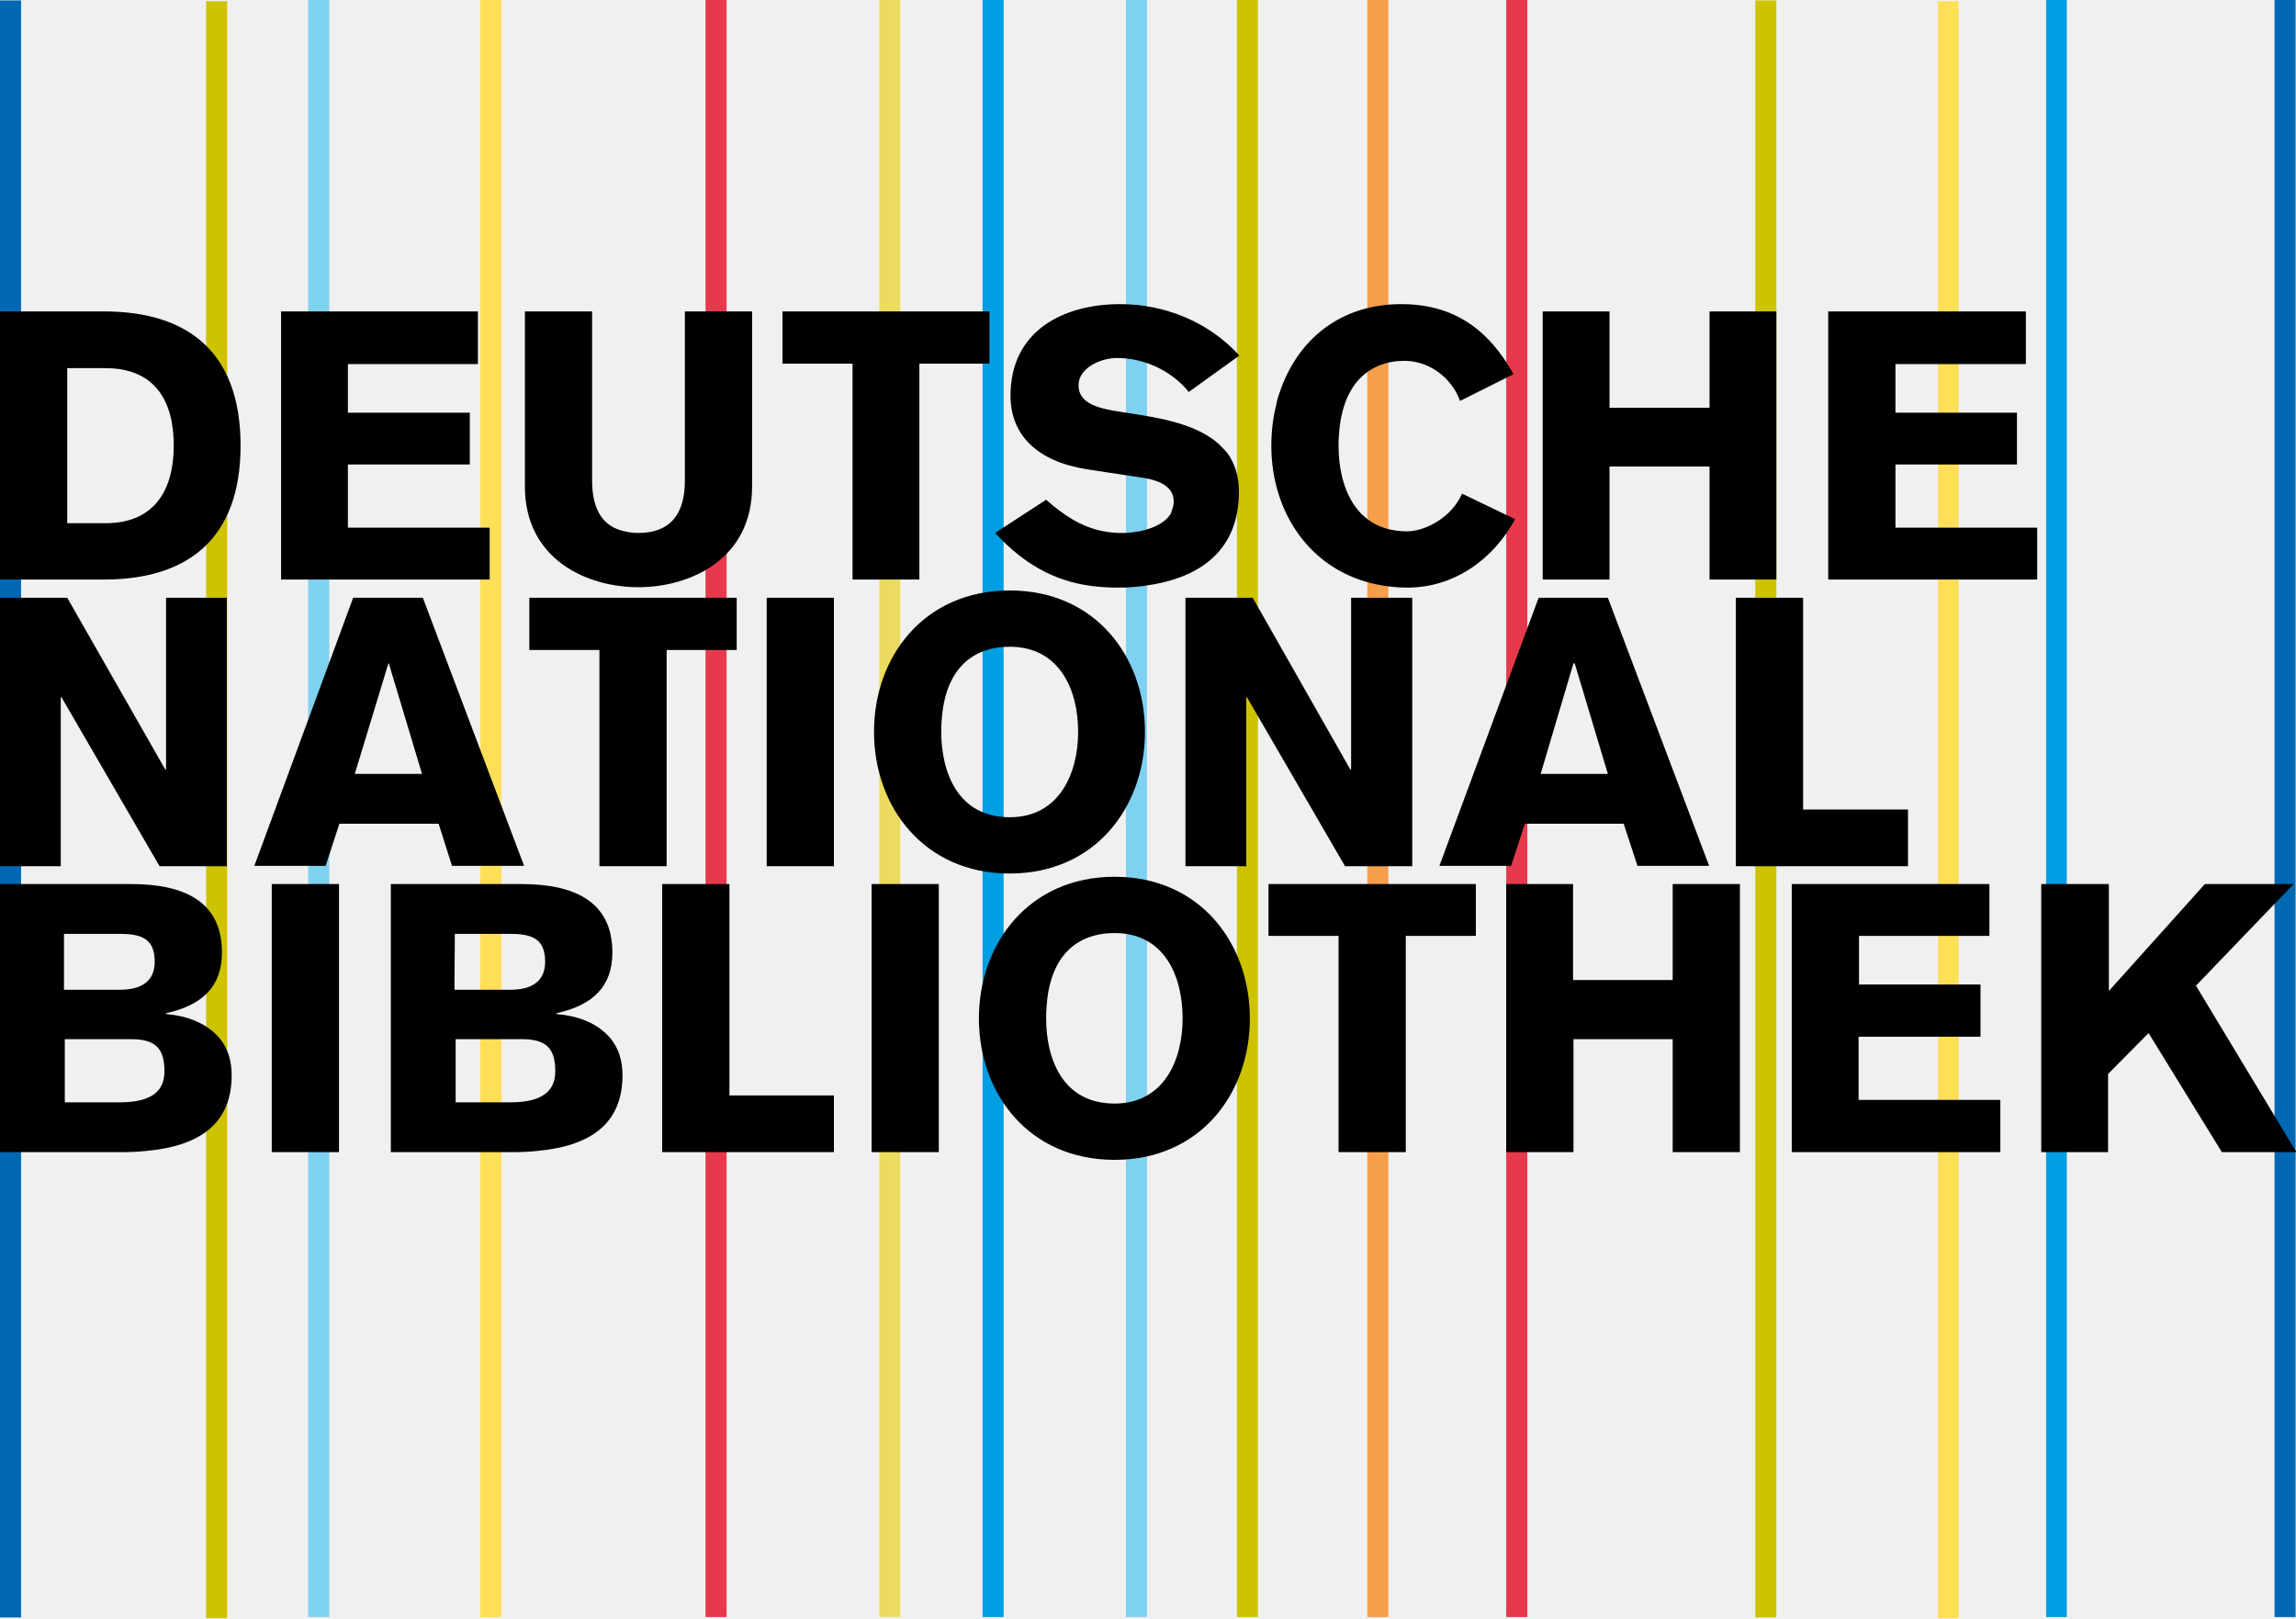
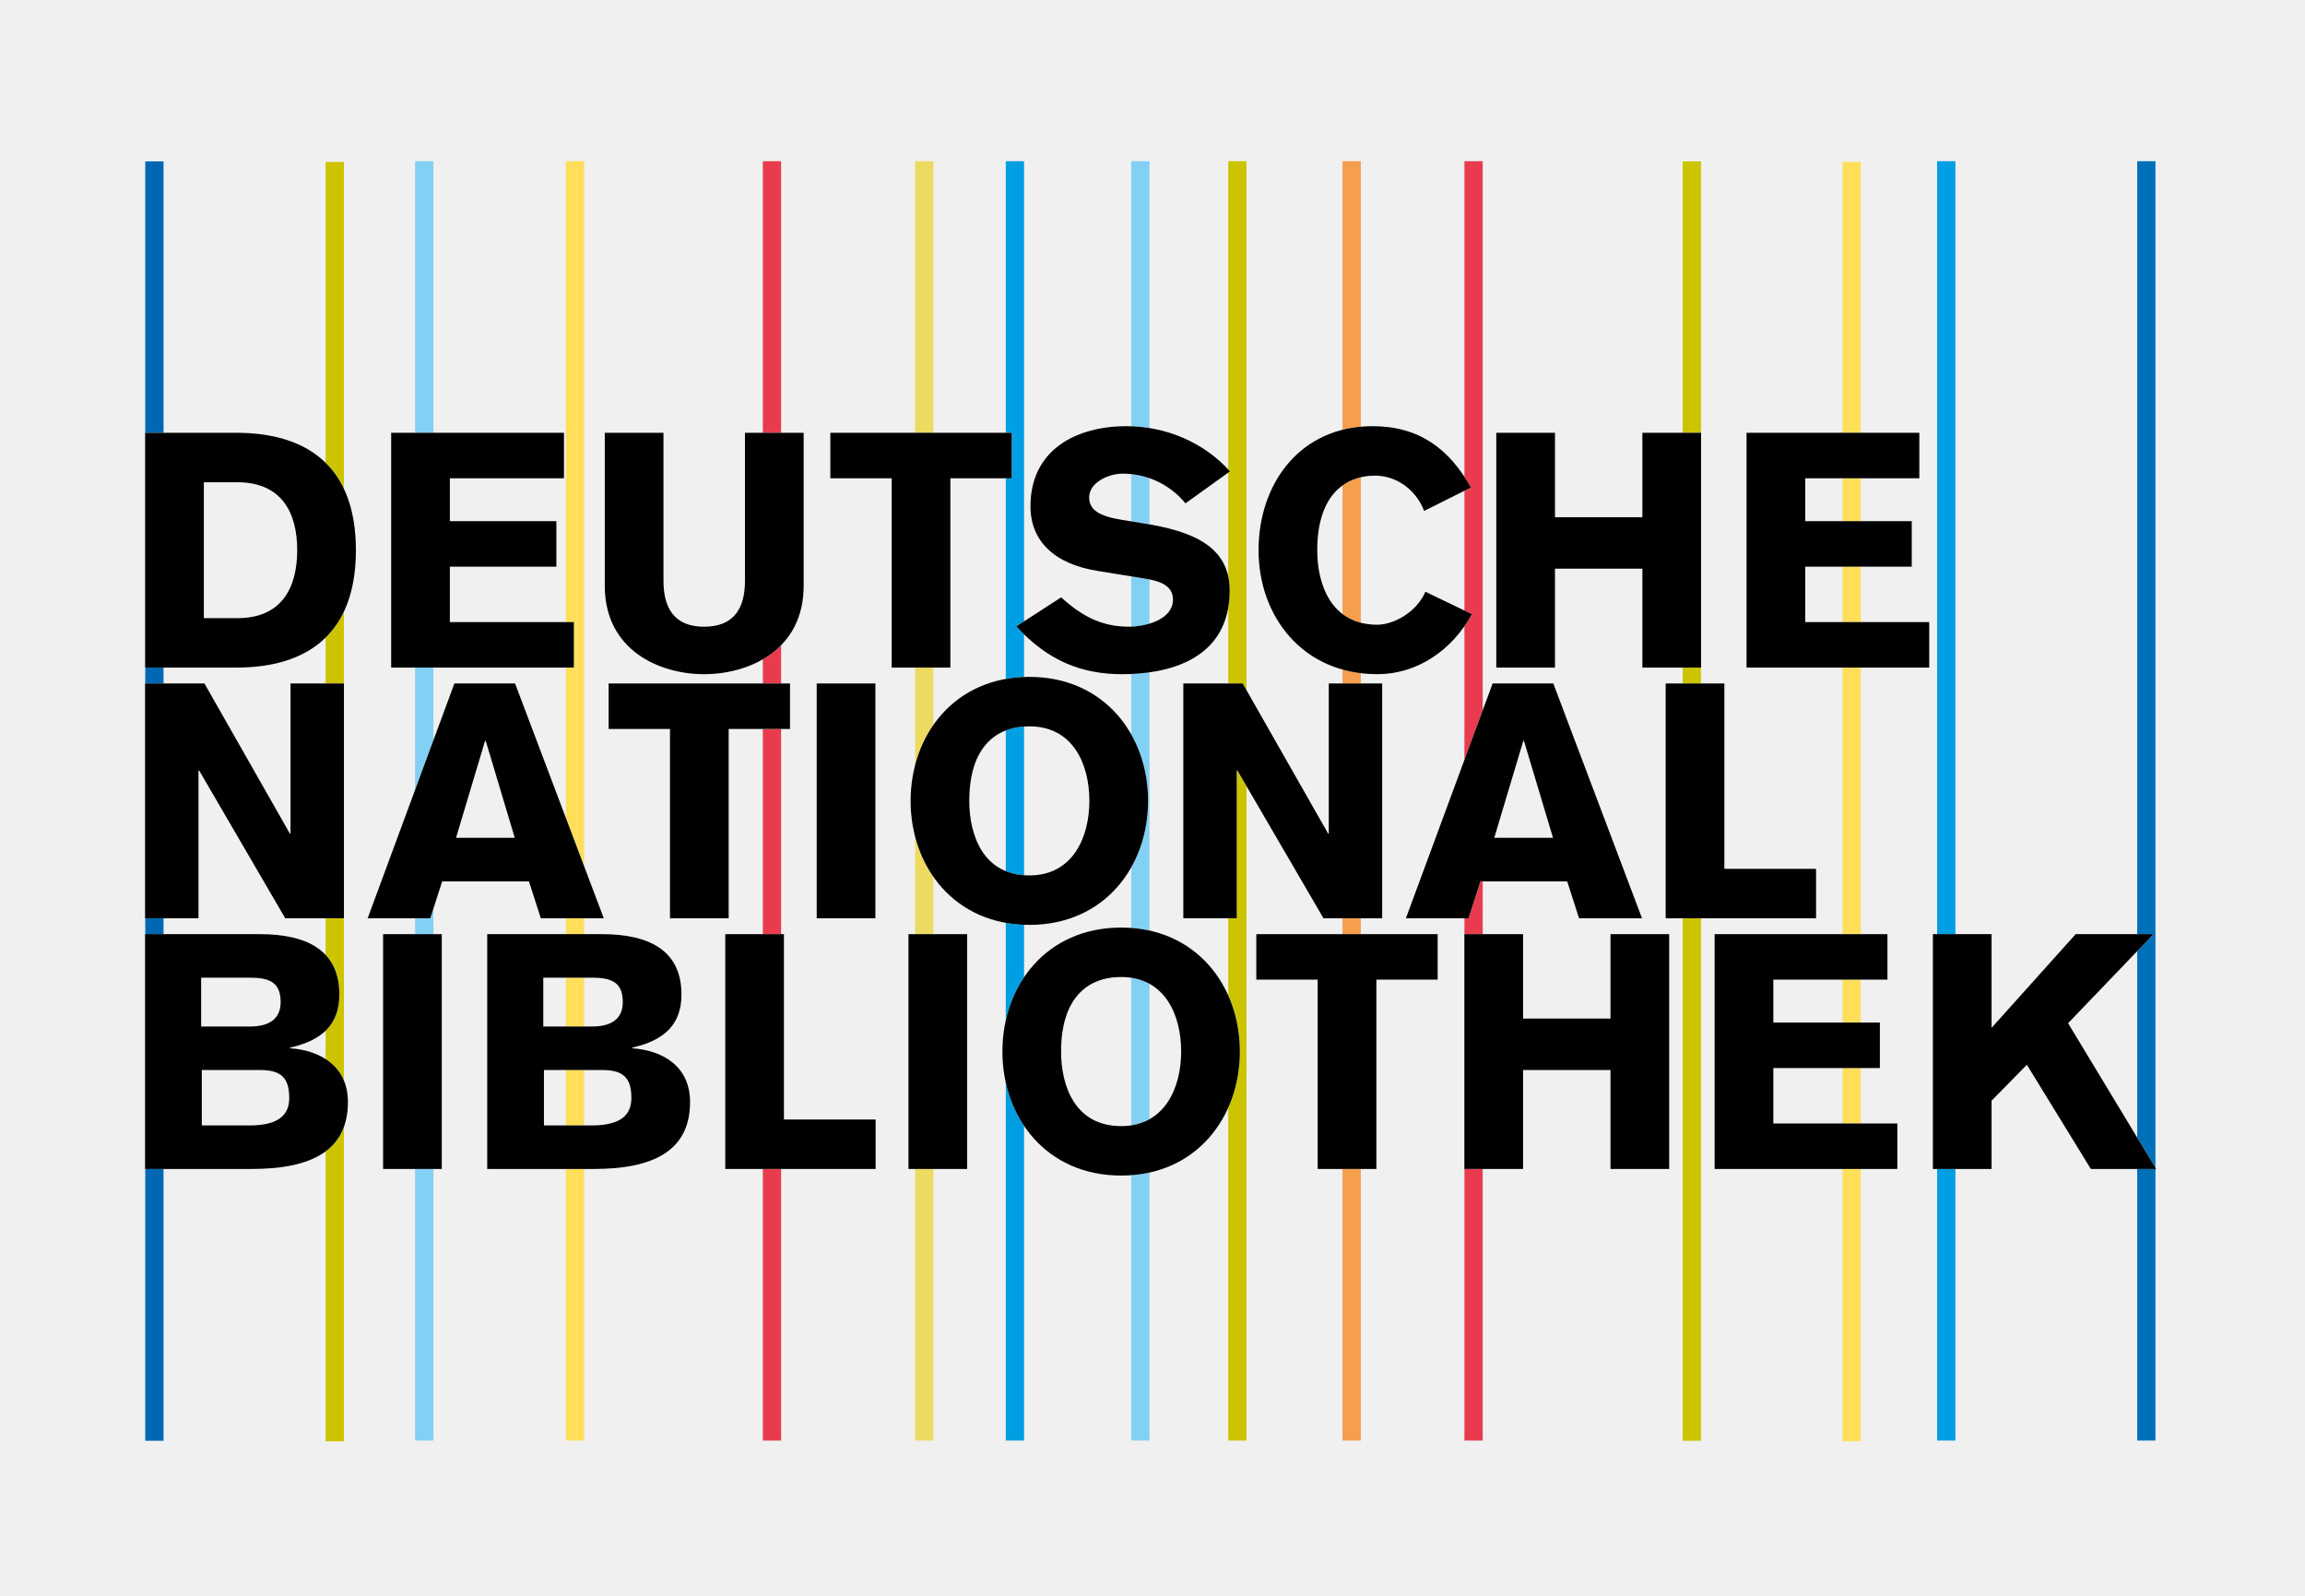
- <svg xmlns="http://www.w3.org/2000/svg" id="Ebene_1" viewBox="0 0 566.9 399.6">
-   <style>.st0{fill:#E7394C;} .st1{fill:#0068B3;} .st2{fill:#CDC300;} .st3{fill:#7FD1F0;} .st4{fill:#FFDF57;} .st5{fill:#EBDB5F;} .st6{fill:#009EE2;} .st7{fill:#F59E4B;}</style>
-   <path d="M174.2 0v399.3h5.2V0h-5.2zm197.7 0v399.3h5.2V0h-5.2z" class="st0" />
-   <path d="M561.6 0v399.3h5.2V0h-5.2zM0 .1v399.3h5.2V.1H0z" class="st1" />
-   <path d="M305.4 0v399.3h5.2V0h-5.2zm128 .1v399.3h5.2V.1h-5.2zM50.9.3v399.3h5.2V.3h-5.2z" class="st2" />
-   <path d="M76.1 0v399.3h5.2V0h-5.2zM278 0v399.3h5.2V0H278z" class="st3" />
-   <path d="M118.6 0v399.3h5.2V0h-5.2zm359.9.3v399.3h5.1V.3h-5.1z" class="st4" />
-   <path d="M217.1 0v399.3h5.2V0h-5.2z" class="st5" />
-   <path d="M242.6 0v399.3h5.2V0h-5.2zm262.6 0v399.3h5.1V0h-5.1z" class="st6" />
-   <path d="M337.6 0v399.3h5.2V0h-5.2z" class="st7" />
-   <path d="M276.6 75.1c-14.1 0-27.1 6.6-27.1 22.6 0 9.8 6.7 16.3 19 18.2l13.8 2.1c4.9.8 7.5 2.6 7.5 5.9 0 .7-.2 1.4-.4 2l-.3.9c-1.5 2.5-4.8 3.8-7.8 4.4l-2.1.3c-.6.1-1.2.1-1.7.1-1 0-2 0-2.9-.1-.9-.1-1.7-.2-2.6-.4-5.1-1.1-9.3-3.8-13.7-7.7l-12.6 8.2c7.9 8.6 16.2 12.5 25.7 13.3 1.4.1 2.7.2 4.1.2 1.5 0 3.1 0 4.8-.2.8-.1 1.7-.1 2.6-.3 11.1-1.5 23-7 23-23.2 0-4-1.1-7.1-2.9-9.6-.4-.5-.9-.9-1.3-1.4-4.3-4.5-11.7-6.6-19.9-7.9l-6.3-1c-6.3-1-9.2-2.8-9.2-6.4 0-4.3 5.6-6.7 9.4-6.7 6.1 0 11.8 2.4 16.1 6.5.6.6 1.2 1.2 1.7 1.9l12.5-9c-7.5-8.3-18.4-12.7-29.4-12.7zm69.4 0c-15.5 0-25.8 9.2-30 21.7-.4 1-.7 2.1-.9 3.2-.8 3.2-1.2 6.6-1.2 10.1 0 16.3 9.5 30.8 26 34.2 2.4.5 4.9.8 7.6.8 11.2 0 21-6.6 26.6-16.9l-13.1-6.3c-2.6 5.9-9.1 9.3-13.6 9.3-13 0-16.9-11.4-16.9-21.1 0-.9 0-1.8.1-2.7.8-12.9 7.7-18.3 16.2-18.3 5 0 10 2.9 12.7 7.7.4.7.7 1.5 1 2.2l13.2-6.6c-6.1-11-14.7-17.3-27.7-17.3zM0 76.9v66.2h25.7c20.2 0 33.7-9.6 33.7-33.1S45.9 76.9 25.7 76.9H0zm69.4 0v66.2h51.5v-12.8h-35v-15.6H116v-12.8H85.9v-12H118v-13H69.4zm60.2 0v43.2c0 18.1 15.4 24.9 28 24.9 12.7 0 28.1-6.8 28.1-24.9V76.9h-16.6v41.8c0 7.4-2.9 12.9-11.5 12.9-1.1 0-2-.1-2.9-.3-6.3-1.1-8.5-6.1-8.5-12.6V76.9h-16.6zm63.6 0v12.9h17.3v53.3H227V89.8h17.3V76.9h-51.1zm187.7 0v66.2h16.5v-27.9h24.7v27.9h16.5V76.9h-16.5v23.8h-24.7V76.9h-16.5zm70.5 0v66.2H503v-12.8h-35v-15.6h30v-12.8h-30v-12h32.2v-13h-48.8zm-434.8 14H26c12.5 0 16.9 8.4 16.9 19.1 0 10.7-4.5 19.2-16.9 19.2h-9.4V90.9zm232.7 54.9c-21.1 0-33.5 16.3-33.5 34.9 0 18.6 12.4 35 33.5 35s33.4-16.4 33.4-35-12.3-34.9-33.4-34.9zM0 147.6v66.3h15v-41.7h.2l24.2 41.7H56v-66.3H41V190h-.2l-24.2-42.4H0zm87.2 0l-24.4 66.2h17.6l3.4-10.4h24.5l3.3 10.4h17.8l-25-66.2H87.2zm43.5 0v12.9H148v53.4h16.6v-53.4h17.3v-12.9h-51.2zm58.6 0v66.3h16.6v-66.3h-16.6zm103.4 0v66.3h15v-41.7h.2l24.2 41.7h16.6v-66.3h-15.1V190h-.2l-24.1-42.4h-16.6zm87.2 0l-24.5 66.2h17.7l3.4-10.4h24.4l3.4 10.4H422l-25-66.2h-17.1zm48.7 0v66.3h42.5v-14h-25.9v-52.3h-16.6zm-179.3 12.1c12.3 0 16.9 10.6 16.9 21 0 10.2-4.6 21.1-16.9 21.1-13 0-16.9-11.4-16.9-21.1 0-.9 0-1.8.1-2.7.8-12.9 7.7-18.3 16.8-18.3zm-153.4 4.1h.1l8.2 27.3H87.6l8.3-27.3zm292.6 0h.3l8.2 27.3h-16.6l8.1-27.3zm-113.3 52.7c-21.1 0-33.5 16.4-33.5 35s12.4 34.9 33.5 34.9 33.4-16.3 33.4-34.9-12.3-35-33.4-35zM0 218.3v66.2h30.1c2.1 0 4.1-.1 6-.3 13.2-1.2 21.1-6.7 21.1-18.7 0-3.7-1-6.6-2.8-8.9-.3-.4-.6-.7-.9-1-3-3.1-7.5-4.8-12.5-5.2v-.2c9-2 13.8-6.6 13.8-15 0-12.4-9-16.9-22.4-16.9H0zm67.1 0v66.2h16.6v-66.2H67.1zm29.4 0v66.2h30.1c2.1 0 4.1-.1 6-.3 13.2-1.2 21.1-6.7 21.1-18.7 0-3.7-1-6.6-2.8-8.9-.3-.4-.6-.7-.9-1-3-3.1-7.5-4.8-12.6-5.2v-.2c9-2 13.8-6.6 13.8-15 0-12.4-9.1-16.9-22.4-16.9H96.5zm67 0v66.2h42.4v-14h-25.8v-52.2h-16.6zm51.7 0v66.2h16.6v-66.2h-16.6zm98 0v12.8h17.3v53.4h16.6v-53.4h17.3v-12.8h-51.2zm58.7 0v66.2h16.6v-27.9H413v27.9h16.6v-66.2H413V242h-24.6v-23.7h-16.5zm70.5 0v66.2h51.5v-12.9h-35V256H489v-12.9h-30v-12h32.2v-12.8h-48.8zm61.6 0v66.2h16.5v-19.3l10-10.1 18.1 29.4H567l-24.8-41.1 24.1-25.1h-21.9l-23.7 26.4v-26.4H504zm-228.8 12.1c12.3 0 16.8 10.6 16.8 21.1 0 10.2-4.6 21-16.8 21-13 0-16.9-11.3-16.9-21 0-.9 0-1.9.1-2.8.8-12.9 7.7-18.3 16.8-18.3zm-259.4.2h13.8c5.5 0 8.6 1.3 8.6 6.9 0 4.8-3.3 6.9-8.6 6.9H15.8v-13.8zm96.5 0H126c5.5 0 8.6 1.3 8.6 6.9 0 4.8-3.3 6.9-8.6 6.9h-13.8l.1-13.8zm-96.3 26h16.4c6.1 0 8.2 2.4 8.2 7.9 0 4.3-2.3 7.7-11.1 7.7H16v-15.6zm96.5 0h16.4c6.1 0 8.2 2.4 8.2 7.9 0 4.3-2.4 7.7-11.1 7.7h-13.5v-15.6z" />
+ <svg xmlns="http://www.w3.org/2000/svg" version="1.1" id="Ebene_1" x="0px" y="0px" width="143px" height="99px" viewBox="0 0 143 99" enable-background="new 0 0 143 99" xml:space="preserve">
+   <g>
+     <polygon fill="none" stroke="#E83C4E" stroke-width="1.134" stroke-miterlimit="3.864" points="91.419,10 91.419,89.37    91.419,10  " />
+     <polygon fill="none" stroke="#0068B3" stroke-width="1.134" stroke-miterlimit="3.864" points="9.579,10.012 9.579,89.382    9.579,10.012  " />
+     <polygon fill="none" stroke="#CDC400" stroke-width="1.134" stroke-miterlimit="3.864" points="20.768,10.047 20.768,89.417    20.768,10.047  " />
+     <polygon fill="none" stroke="#83D0F5" stroke-width="1.134" stroke-miterlimit="3.864" points="26.321,10 26.321,89.37    26.321,10  " />
+     <polygon fill="none" stroke="#FFDF5A" stroke-width="1.134" stroke-miterlimit="3.864" points="35.673,10 35.673,89.37    35.673,10  " />
+     <polygon fill="none" stroke="#0071B9" stroke-width="1.134" stroke-miterlimit="3.864" points="133.156,10 133.156,89.37    133.156,10  " />
+     <polygon fill="none" stroke="#CDC400" stroke-width="1.134" stroke-miterlimit="3.864" points="104.961,10.012 104.961,89.383    104.961,10.012  " />
+     <polygon fill="none" stroke="#83D0F5" stroke-width="1.134" stroke-miterlimit="3.864" points="70.747,10 70.747,89.37    70.747,10  " />
+     <polygon fill="none" stroke="#CDC400" stroke-width="1.134" stroke-miterlimit="3.864" points="76.766,10 76.766,89.37    76.766,10  " />
+     <polygon fill="none" stroke="#EDDB61" stroke-width="1.134" stroke-miterlimit="3.864" points="57.337,10 57.337,89.37    57.337,10  " />
+     <polygon fill="none" stroke="#E83C4E" stroke-width="1.134" stroke-miterlimit="3.864" points="47.892,10 47.892,89.37    47.892,10  " />
+     <polygon fill="none" stroke="#009FE3" stroke-width="1.134" stroke-miterlimit="3.864" points="62.965,10 62.965,89.37    62.965,10  " />
+     <polygon fill="none" stroke="#FFDF5A" stroke-width="1.134" stroke-miterlimit="3.864" points="114.876,10.045 114.876,89.416    114.876,10.045  " />
+     <polygon fill="none" stroke="#009FE3" stroke-width="1.134" stroke-miterlimit="3.864" points="120.744,10 120.744,89.37    120.744,10  " />
+     <polygon fill="none" stroke="#F59E4C" stroke-width="1.134" stroke-miterlimit="3.864" points="83.855,10 83.855,89.37    83.855,10  " />
+     <path fill-rule="evenodd" clip-rule="evenodd" fill="#FFFFFF" d="M9,72.521h6.63c3.703,0,5.955-1.146,5.955-4.153   c0-2.148-1.596-3.192-3.581-3.335v-0.041c1.985-0.45,3.049-1.433,3.049-3.295c0-2.722-1.985-3.744-4.931-3.744H9V72.521L9,72.521z    M12.52,66.383h3.622c1.351,0,1.801,0.532,1.801,1.739c0,0.941-0.532,1.698-2.456,1.698H12.52V66.383L12.52,66.383z M12.479,60.654   h3.028c1.207,0,1.903,0.286,1.903,1.514c0,1.064-0.736,1.515-1.903,1.515h-3.028V60.654L12.479,60.654z" />
+     <polygon fill="#FFFFFF" points="23.766,72.521 27.408,72.521 27.408,57.953 23.766,57.953 23.766,72.521  " />
+     <path fill-rule="evenodd" clip-rule="evenodd" fill="#FFFFFF" d="M30.227,72.521h6.629c3.704,0,5.955-1.146,5.955-4.153   c0-2.148-1.596-3.192-3.581-3.335v-0.041c1.984-0.45,3.048-1.433,3.048-3.295c0-2.722-1.984-3.744-4.931-3.744h-7.121V72.521   L30.227,72.521z M33.746,66.383h3.622c1.351,0,1.801,0.532,1.801,1.739c0,0.941-0.532,1.698-2.456,1.698h-2.967V66.383   L33.746,66.383z M33.705,60.654h3.028c1.208,0,1.903,0.286,1.903,1.514c0,1.064-0.736,1.515-1.903,1.515h-3.028V60.654   L33.705,60.654z" />
+     <polygon fill="#FFFFFF" points="44.993,72.521 54.323,72.521 54.323,69.452 48.635,69.452 48.635,57.953 44.993,57.953    44.993,72.521  " />
+     <polygon fill="#FFFFFF" points="56.361,72.521 60.003,72.521 60.003,57.953 56.361,57.953 56.361,72.521  " />
+     <path fill-rule="evenodd" clip-rule="evenodd" fill="#FFFFFF" d="M73.278,65.237c0,2.251-1.023,4.624-3.725,4.624   c-2.865,0-3.724-2.496-3.724-4.624c0-3.273,1.596-4.624,3.724-4.624C72.255,60.613,73.278,62.945,73.278,65.237L73.278,65.237z    M76.92,65.237c0-4.092-2.721-7.693-7.366-7.693c-4.645,0-7.366,3.602-7.366,7.693s2.722,7.693,7.366,7.693   C74.199,72.931,76.92,69.329,76.92,65.237L76.92,65.237z" />
+     <polygon fill="#FFFFFF" points="77.939,60.776 81.746,60.776 81.746,72.521 85.389,72.521 85.389,60.776 89.193,60.776    89.193,57.953 77.939,57.953 77.939,60.776  " />
+     <polygon fill="#FFFFFF" points="90.849,72.521 94.49,72.521 94.49,66.383 99.913,66.383 99.913,72.521 103.555,72.521    103.555,57.953 99.913,57.953 99.913,63.191 94.49,63.191 94.49,57.953 90.849,57.953 90.849,72.521  " />
+     <polygon fill="#FFFFFF" points="117.709,72.521 117.709,69.698 110.016,69.698 110.016,66.261 116.625,66.261 116.625,63.437    110.016,63.437 110.016,60.776 117.096,60.776 117.096,57.953 106.373,57.953 106.373,72.521 117.709,72.521  " />
+     <polygon fill="#FFFFFF" points="119.913,72.521 123.555,72.521 123.555,68.286 125.744,66.056 129.714,72.521 133.766,72.521    128.303,63.478 133.602,57.953 128.772,57.953 123.555,63.765 123.555,57.953 119.913,57.953 119.913,72.521  " />
+     <polygon fill="#FFFFFF" points="9,56.969 12.315,56.969 12.315,47.803 12.356,47.803 17.696,56.969 21.338,56.969 21.338,42.401    18.023,42.401 18.023,51.711 17.982,51.711 12.683,42.401 9,42.401 9,56.969  " />
+     <path fill-rule="evenodd" clip-rule="evenodd" fill="#FFFFFF" d="M22.808,56.969h3.888l0.737-2.291h5.382l0.736,2.291h3.908   l-5.504-14.568H28.19L22.808,56.969L22.808,56.969z M28.292,51.977l1.801-6.016h0.041l1.801,6.016H28.292L28.292,51.977z" />
+     <polygon fill="#FFFFFF" points="37.758,45.224 41.564,45.224 41.564,56.969 45.207,56.969 45.207,45.224 49.012,45.224    49.012,42.401 37.758,42.401 37.758,45.224  " />
+     <polygon fill="#FFFFFF" points="50.667,56.969 54.309,56.969 54.309,42.401 50.667,42.401 50.667,56.969  " />
+     <path fill-rule="evenodd" clip-rule="evenodd" fill="#FFFFFF" d="M67.583,49.686c0,2.25-1.023,4.624-3.725,4.624   c-2.864,0-3.724-2.496-3.724-4.624c0-3.274,1.596-4.625,3.724-4.625C66.56,45.061,67.583,47.394,67.583,49.686L67.583,49.686z    M71.226,49.686c0-4.093-2.722-7.694-7.367-7.694c-4.645,0-7.366,3.601-7.366,7.694c0,4.092,2.722,7.693,7.366,7.693   C68.504,57.379,71.226,53.777,71.226,49.686L71.226,49.686z" />
+     <polygon fill="#FFFFFF" points="73.412,56.969 76.727,56.969 76.727,47.803 76.768,47.803 82.107,56.969 85.75,56.969    85.75,42.401 82.436,42.401 82.436,51.711 82.395,51.711 77.095,42.401 73.412,42.401 73.412,56.969  " />
+     <path fill-rule="evenodd" clip-rule="evenodd" fill="#FFFFFF" d="M87.22,56.969h3.888l0.737-2.291h5.381l0.736,2.291h3.908   l-5.504-14.568h-3.765L87.22,56.969L87.22,56.969z M92.703,51.977l1.801-6.016h0.041l1.801,6.016H92.703L92.703,51.977z" />
+     <polygon fill="#FFFFFF" points="103.336,56.969 112.667,56.969 112.667,53.9 106.979,53.9 106.979,42.401 103.336,42.401    103.336,56.969  " />
+     <path fill-rule="evenodd" clip-rule="evenodd" fill="#FFFFFF" d="M9.005,41.417h5.647c4.44,0,7.428-2.107,7.428-7.284   c0-5.176-2.987-7.284-7.428-7.284H9.005V41.417L9.005,41.417z M12.648,29.918h2.066c2.742,0,3.724,1.862,3.724,4.215   s-0.982,4.215-3.704,4.215h-2.087V29.918L12.648,29.918z" />
+     <polygon fill="#FFFFFF" points="35.603,41.417 35.603,38.593 27.909,38.593 27.909,35.156 34.518,35.156 34.518,32.332    27.909,32.332 27.909,29.672 34.989,29.672 34.989,26.849 24.267,26.849 24.267,41.417 35.603,41.417  " />
+     <path fill="#FFFFFF" d="M49.859,26.849h-3.642v9.187c0,1.637-0.634,2.844-2.538,2.844c-1.882,0-2.517-1.207-2.517-2.844v-9.187   h-3.642v9.494c0,3.99,3.376,5.483,6.159,5.483c2.804,0,6.18-1.494,6.18-5.483V26.849L49.859,26.849z" />
+     <polygon fill="#FFFFFF" points="51.513,29.672 55.319,29.672 55.319,41.417 58.961,41.417 58.961,29.672 62.767,29.672    62.767,26.849 51.513,26.849 51.513,29.672  " />
+     <path fill="#FFFFFF" d="M63.05,38.859c1.985,2.169,4.092,2.967,6.568,2.967c2.721,0,6.67-0.818,6.67-5.197   c0-2.783-2.395-3.684-5.3-4.154l-1.391-0.225c-1.392-0.225-2.026-0.614-2.026-1.392c0-0.941,1.228-1.473,2.067-1.473   c1.535,0,2.947,0.675,3.908,1.842l2.763-1.985c-1.637-1.821-4.011-2.803-6.425-2.803c-3.11,0-5.955,1.453-5.955,4.972   c0,2.148,1.473,3.581,4.174,4.01l3.029,0.491c1.084,0.184,1.637,0.552,1.637,1.289c0,1.269-1.759,1.678-2.722,1.678   c-1.739,0-2.946-0.675-4.215-1.821L63.05,38.859L63.05,38.859z" />
+     <path fill="#FFFFFF" d="M91.257,30.245c-1.351-2.415-3.233-3.806-6.098-3.806c-4.543,0-7.08,3.601-7.08,7.693   s2.722,7.693,7.366,7.693c2.456,0,4.624-1.453,5.873-3.724l-2.886-1.391c-0.572,1.31-2.005,2.046-2.987,2.046   c-2.864,0-3.724-2.496-3.724-4.624c0-3.274,1.596-4.624,3.601-4.624c1.269,0,2.518,0.839,3.028,2.189L91.257,30.245L91.257,30.245z   " />
+     <polygon fill="#FFFFFF" points="92.827,41.417 96.47,41.417 96.47,35.279 101.892,35.279 101.892,41.417 105.534,41.417    105.534,26.849 101.892,26.849 101.892,32.087 96.47,32.087 96.47,26.849 92.827,26.849 92.827,41.417  " />
+     <polygon fill="#FFFFFF" points="119.688,41.417 119.688,38.593 111.994,38.593 111.994,35.156 118.604,35.156 118.604,32.332    111.994,32.332 111.994,29.672 119.074,29.672 119.074,26.849 108.353,26.849 108.353,41.417 119.688,41.417  " />
+     <path fill-rule="evenodd" clip-rule="evenodd" d="M9,72.521h6.63c3.703,0,5.955-1.146,5.955-4.153c0-2.148-1.596-3.192-3.581-3.335   v-0.041c1.985-0.45,3.049-1.433,3.049-3.295c0-2.722-1.985-3.744-4.931-3.744H9V72.521L9,72.521z M12.52,66.383h3.622   c1.351,0,1.801,0.532,1.801,1.739c0,0.941-0.532,1.698-2.456,1.698H12.52V66.383L12.52,66.383z M12.479,60.654h3.028   c1.207,0,1.903,0.286,1.903,1.514c0,1.064-0.736,1.515-1.903,1.515h-3.028V60.654L12.479,60.654z" />
+     <polygon points="23.766,72.521 27.408,72.521 27.408,57.953 23.766,57.953 23.766,72.521  " />
+     <path fill-rule="evenodd" clip-rule="evenodd" d="M30.227,72.521h6.629c3.704,0,5.955-1.146,5.955-4.153   c0-2.148-1.596-3.192-3.581-3.335v-0.041c1.984-0.45,3.048-1.433,3.048-3.295c0-2.722-1.984-3.744-4.931-3.744h-7.121V72.521   L30.227,72.521z M33.746,66.383h3.622c1.351,0,1.801,0.532,1.801,1.739c0,0.941-0.532,1.698-2.456,1.698h-2.967V66.383   L33.746,66.383z M33.705,60.654h3.028c1.208,0,1.903,0.286,1.903,1.514c0,1.064-0.736,1.515-1.903,1.515h-3.028V60.654   L33.705,60.654z" />
+     <polygon points="44.993,72.521 54.323,72.521 54.323,69.452 48.635,69.452 48.635,57.953 44.993,57.953 44.993,72.521  " />
+     <polygon points="56.361,72.521 60.003,72.521 60.003,57.953 56.361,57.953 56.361,72.521  " />
+     <path fill-rule="evenodd" clip-rule="evenodd" d="M73.278,65.237c0,2.251-1.023,4.624-3.725,4.624   c-2.865,0-3.724-2.496-3.724-4.624c0-3.273,1.596-4.624,3.724-4.624C72.255,60.613,73.278,62.945,73.278,65.237L73.278,65.237z    M76.92,65.237c0-4.092-2.721-7.693-7.366-7.693c-4.645,0-7.366,3.602-7.366,7.693s2.722,7.693,7.366,7.693   C74.199,72.931,76.92,69.329,76.92,65.237L76.92,65.237z" />
+     <polygon points="77.939,60.776 81.746,60.776 81.746,72.521 85.389,72.521 85.389,60.776 89.193,60.776 89.193,57.953    77.939,57.953 77.939,60.776  " />
+     <polygon points="90.849,72.521 94.49,72.521 94.49,66.383 99.913,66.383 99.913,72.521 103.555,72.521 103.555,57.953    99.913,57.953 99.913,63.191 94.49,63.191 94.49,57.953 90.849,57.953 90.849,72.521  " />
+     <polygon points="117.709,72.521 117.709,69.698 110.016,69.698 110.016,66.261 116.625,66.261 116.625,63.437 110.016,63.437    110.016,60.776 117.096,60.776 117.096,57.953 106.373,57.953 106.373,72.521 117.709,72.521  " />
+     <polygon points="119.913,72.521 123.555,72.521 123.555,68.286 125.744,66.056 129.714,72.521 133.766,72.521 128.303,63.478    133.602,57.953 128.772,57.953 123.555,63.765 123.555,57.953 119.913,57.953 119.913,72.521  " />
+     <polygon points="9,56.969 12.315,56.969 12.315,47.803 12.356,47.803 17.696,56.969 21.338,56.969 21.338,42.401 18.023,42.401    18.023,51.711 17.982,51.711 12.683,42.401 9,42.401 9,56.969  " />
+     <path fill-rule="evenodd" clip-rule="evenodd" d="M22.808,56.969h3.888l0.737-2.291h5.382l0.736,2.291h3.908l-5.504-14.568H28.19   L22.808,56.969L22.808,56.969z M28.292,51.977l1.801-6.016h0.041l1.801,6.016H28.292L28.292,51.977z" />
+     <polygon points="37.758,45.224 41.564,45.224 41.564,56.969 45.207,56.969 45.207,45.224 49.012,45.224 49.012,42.401    37.758,42.401 37.758,45.224  " />
+     <polygon points="50.667,56.969 54.309,56.969 54.309,42.401 50.667,42.401 50.667,56.969  " />
+     <path fill-rule="evenodd" clip-rule="evenodd" d="M67.583,49.686c0,2.25-1.023,4.624-3.725,4.624c-2.864,0-3.724-2.496-3.724-4.624   c0-3.274,1.596-4.625,3.724-4.625C66.56,45.061,67.583,47.394,67.583,49.686L67.583,49.686z M71.226,49.686   c0-4.093-2.722-7.694-7.367-7.694c-4.645,0-7.366,3.601-7.366,7.694c0,4.092,2.722,7.693,7.366,7.693   C68.504,57.379,71.226,53.777,71.226,49.686L71.226,49.686z" />
+     <polygon points="73.412,56.969 76.727,56.969 76.727,47.803 76.768,47.803 82.107,56.969 85.75,56.969 85.75,42.401 82.436,42.401    82.436,51.711 82.395,51.711 77.095,42.401 73.412,42.401 73.412,56.969  " />
+     <path fill-rule="evenodd" clip-rule="evenodd" d="M87.22,56.969h3.888l0.737-2.291h5.381l0.736,2.291h3.908l-5.504-14.568h-3.765   L87.22,56.969L87.22,56.969z M92.703,51.977l1.801-6.016h0.041l1.801,6.016H92.703L92.703,51.977z" />
+     <polygon points="103.336,56.969 112.667,56.969 112.667,53.9 106.979,53.9 106.979,42.401 103.336,42.401 103.336,56.969  " />
+     <path fill-rule="evenodd" clip-rule="evenodd" d="M9.005,41.417h5.647c4.44,0,7.428-2.107,7.428-7.284   c0-5.176-2.987-7.284-7.428-7.284H9.005V41.417L9.005,41.417z M12.648,29.918h2.066c2.742,0,3.724,1.862,3.724,4.215   s-0.982,4.215-3.704,4.215h-2.087V29.918L12.648,29.918z" />
+     <polygon points="35.603,41.417 35.603,38.593 27.909,38.593 27.909,35.156 34.518,35.156 34.518,32.332 27.909,32.332    27.909,29.672 34.989,29.672 34.989,26.849 24.267,26.849 24.267,41.417 35.603,41.417  " />
+     <path d="M49.859,26.849h-3.642v9.187c0,1.637-0.634,2.844-2.538,2.844c-1.882,0-2.517-1.207-2.517-2.844v-9.187h-3.642v9.494   c0,3.99,3.376,5.483,6.159,5.483c2.804,0,6.18-1.494,6.18-5.483V26.849L49.859,26.849z" />
+     <polygon points="51.513,29.672 55.319,29.672 55.319,41.417 58.961,41.417 58.961,29.672 62.767,29.672 62.767,26.849    51.513,26.849 51.513,29.672  " />
+     <path d="M63.05,38.859c1.985,2.169,4.092,2.967,6.568,2.967c2.721,0,6.67-0.818,6.67-5.197c0-2.783-2.395-3.684-5.3-4.154   l-1.391-0.225c-1.392-0.225-2.026-0.614-2.026-1.392c0-0.941,1.228-1.473,2.067-1.473c1.535,0,2.947,0.675,3.908,1.842l2.763-1.985   c-1.637-1.821-4.011-2.803-6.425-2.803c-3.11,0-5.955,1.453-5.955,4.972c0,2.148,1.473,3.581,4.174,4.01l3.029,0.491   c1.084,0.184,1.637,0.552,1.637,1.289c0,1.269-1.759,1.678-2.722,1.678c-1.739,0-2.946-0.675-4.215-1.821L63.05,38.859   L63.05,38.859z" />
+     <path d="M91.257,30.245c-1.351-2.415-3.233-3.806-6.098-3.806c-4.543,0-7.08,3.601-7.08,7.693s2.722,7.693,7.366,7.693   c2.456,0,4.624-1.453,5.873-3.724l-2.886-1.391c-0.572,1.31-2.005,2.046-2.987,2.046c-2.864,0-3.724-2.496-3.724-4.624   c0-3.274,1.596-4.624,3.601-4.624c1.269,0,2.518,0.839,3.028,2.189L91.257,30.245L91.257,30.245z" />
+     <polygon points="92.827,41.417 96.47,41.417 96.47,35.279 101.892,35.279 101.892,41.417 105.534,41.417 105.534,26.849    101.892,26.849 101.892,32.087 96.47,32.087 96.47,26.849 92.827,26.849 92.827,41.417  " />
+     <polygon points="119.688,41.417 119.688,38.593 111.994,38.593 111.994,35.156 118.604,35.156 118.604,32.332 111.994,32.332    111.994,29.672 119.074,29.672 119.074,26.849 108.353,26.849 108.353,41.417 119.688,41.417  " />
+   </g>
</svg>
